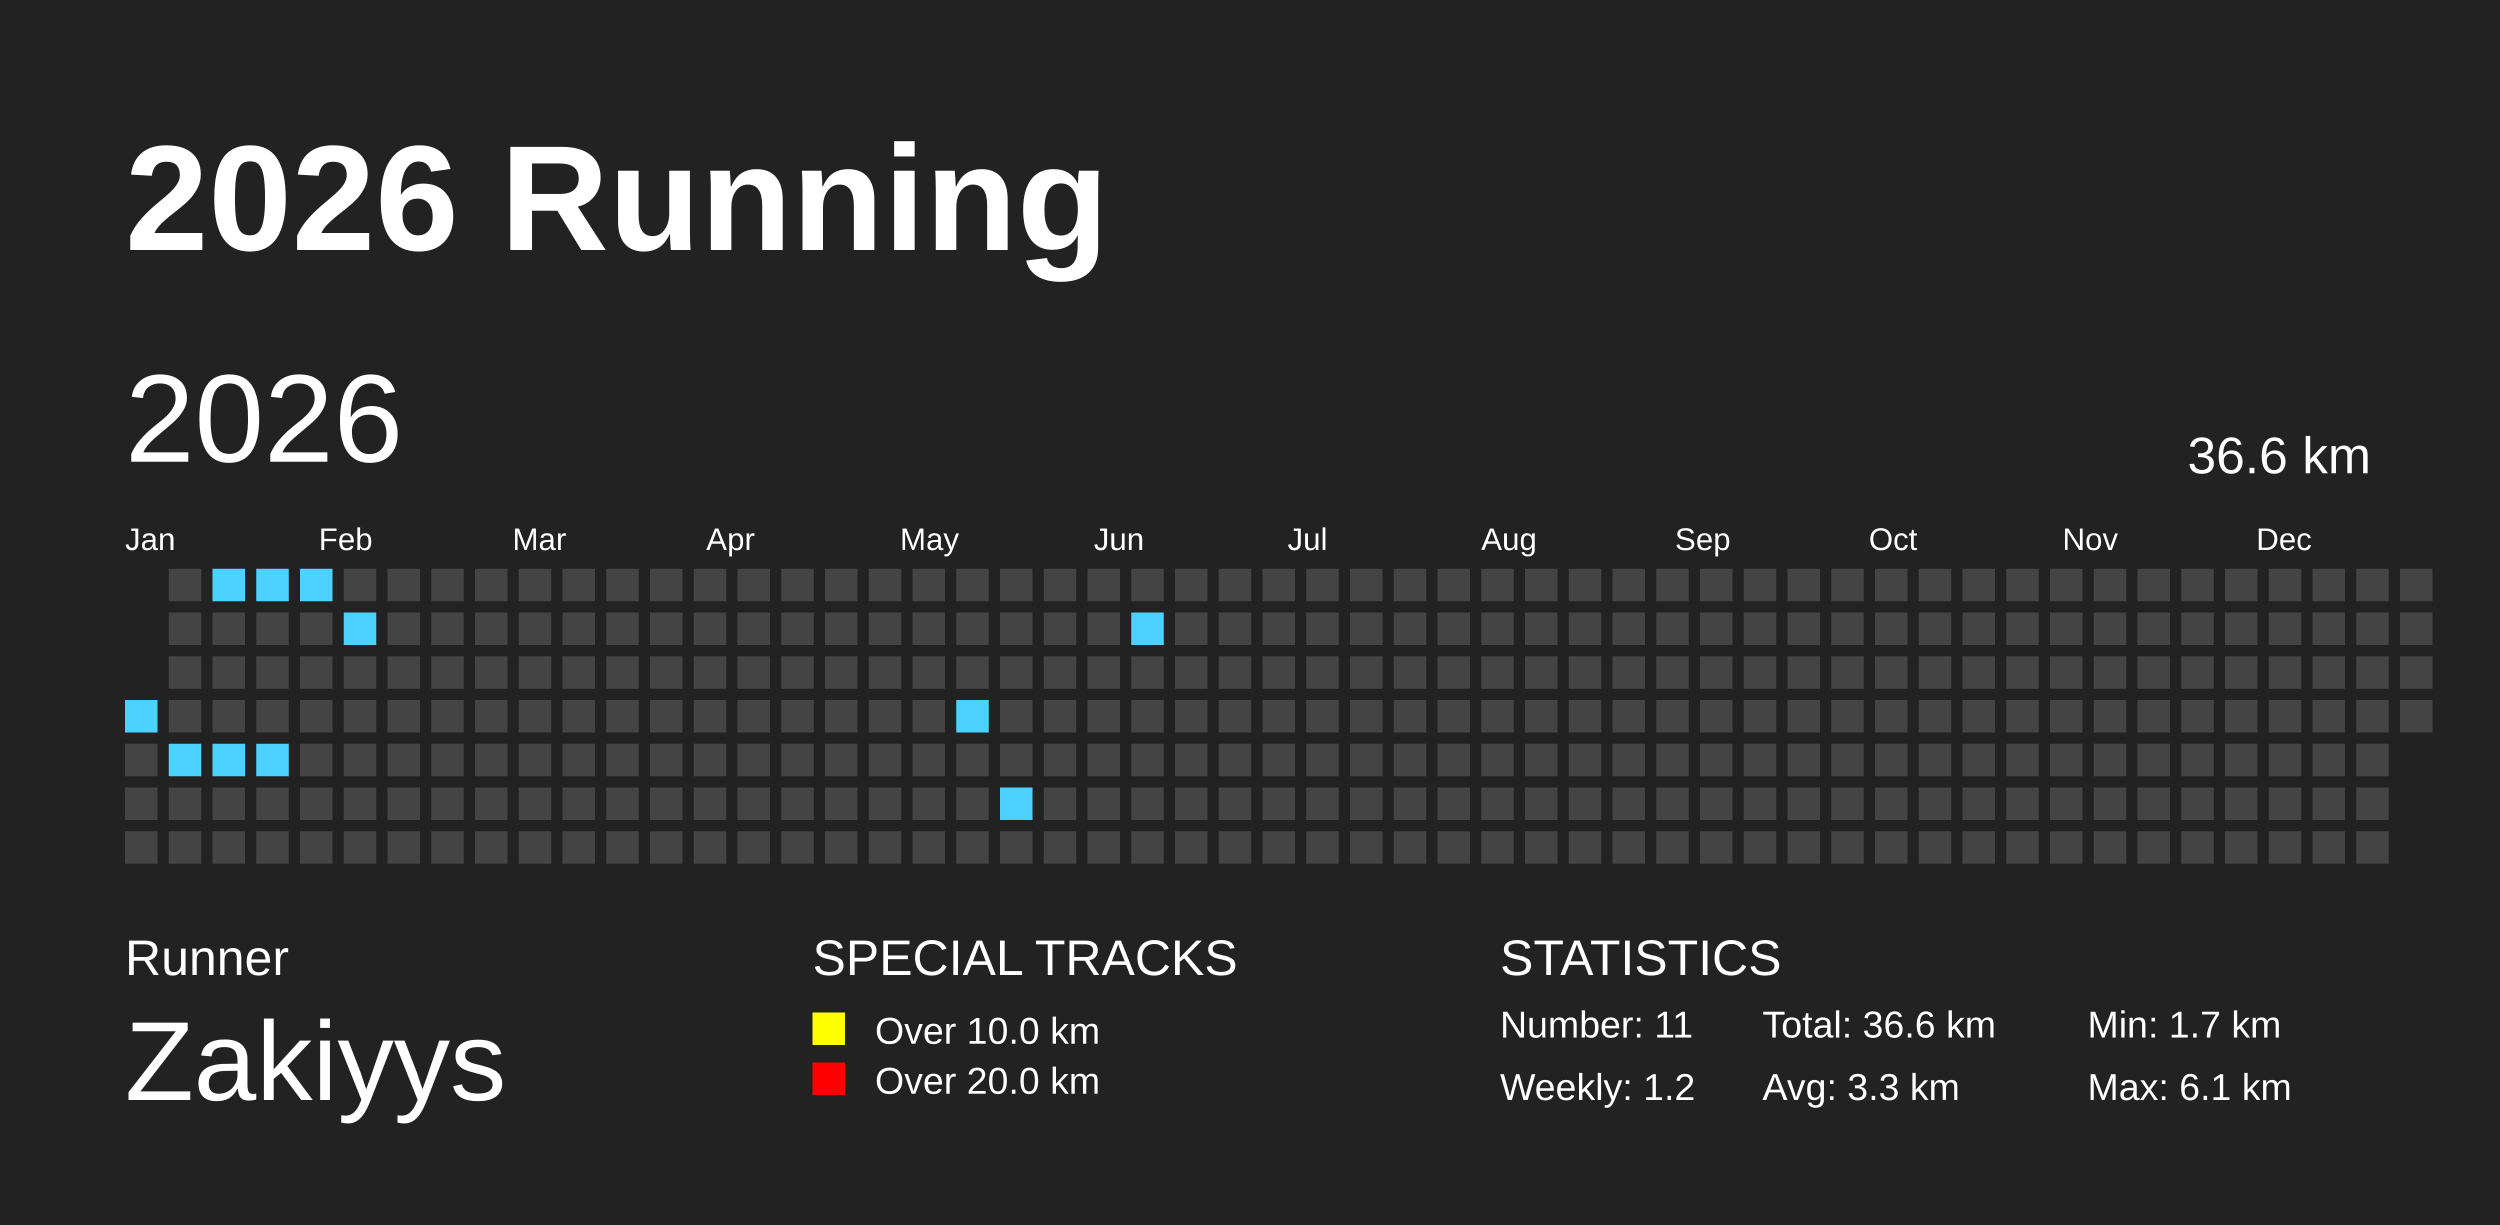
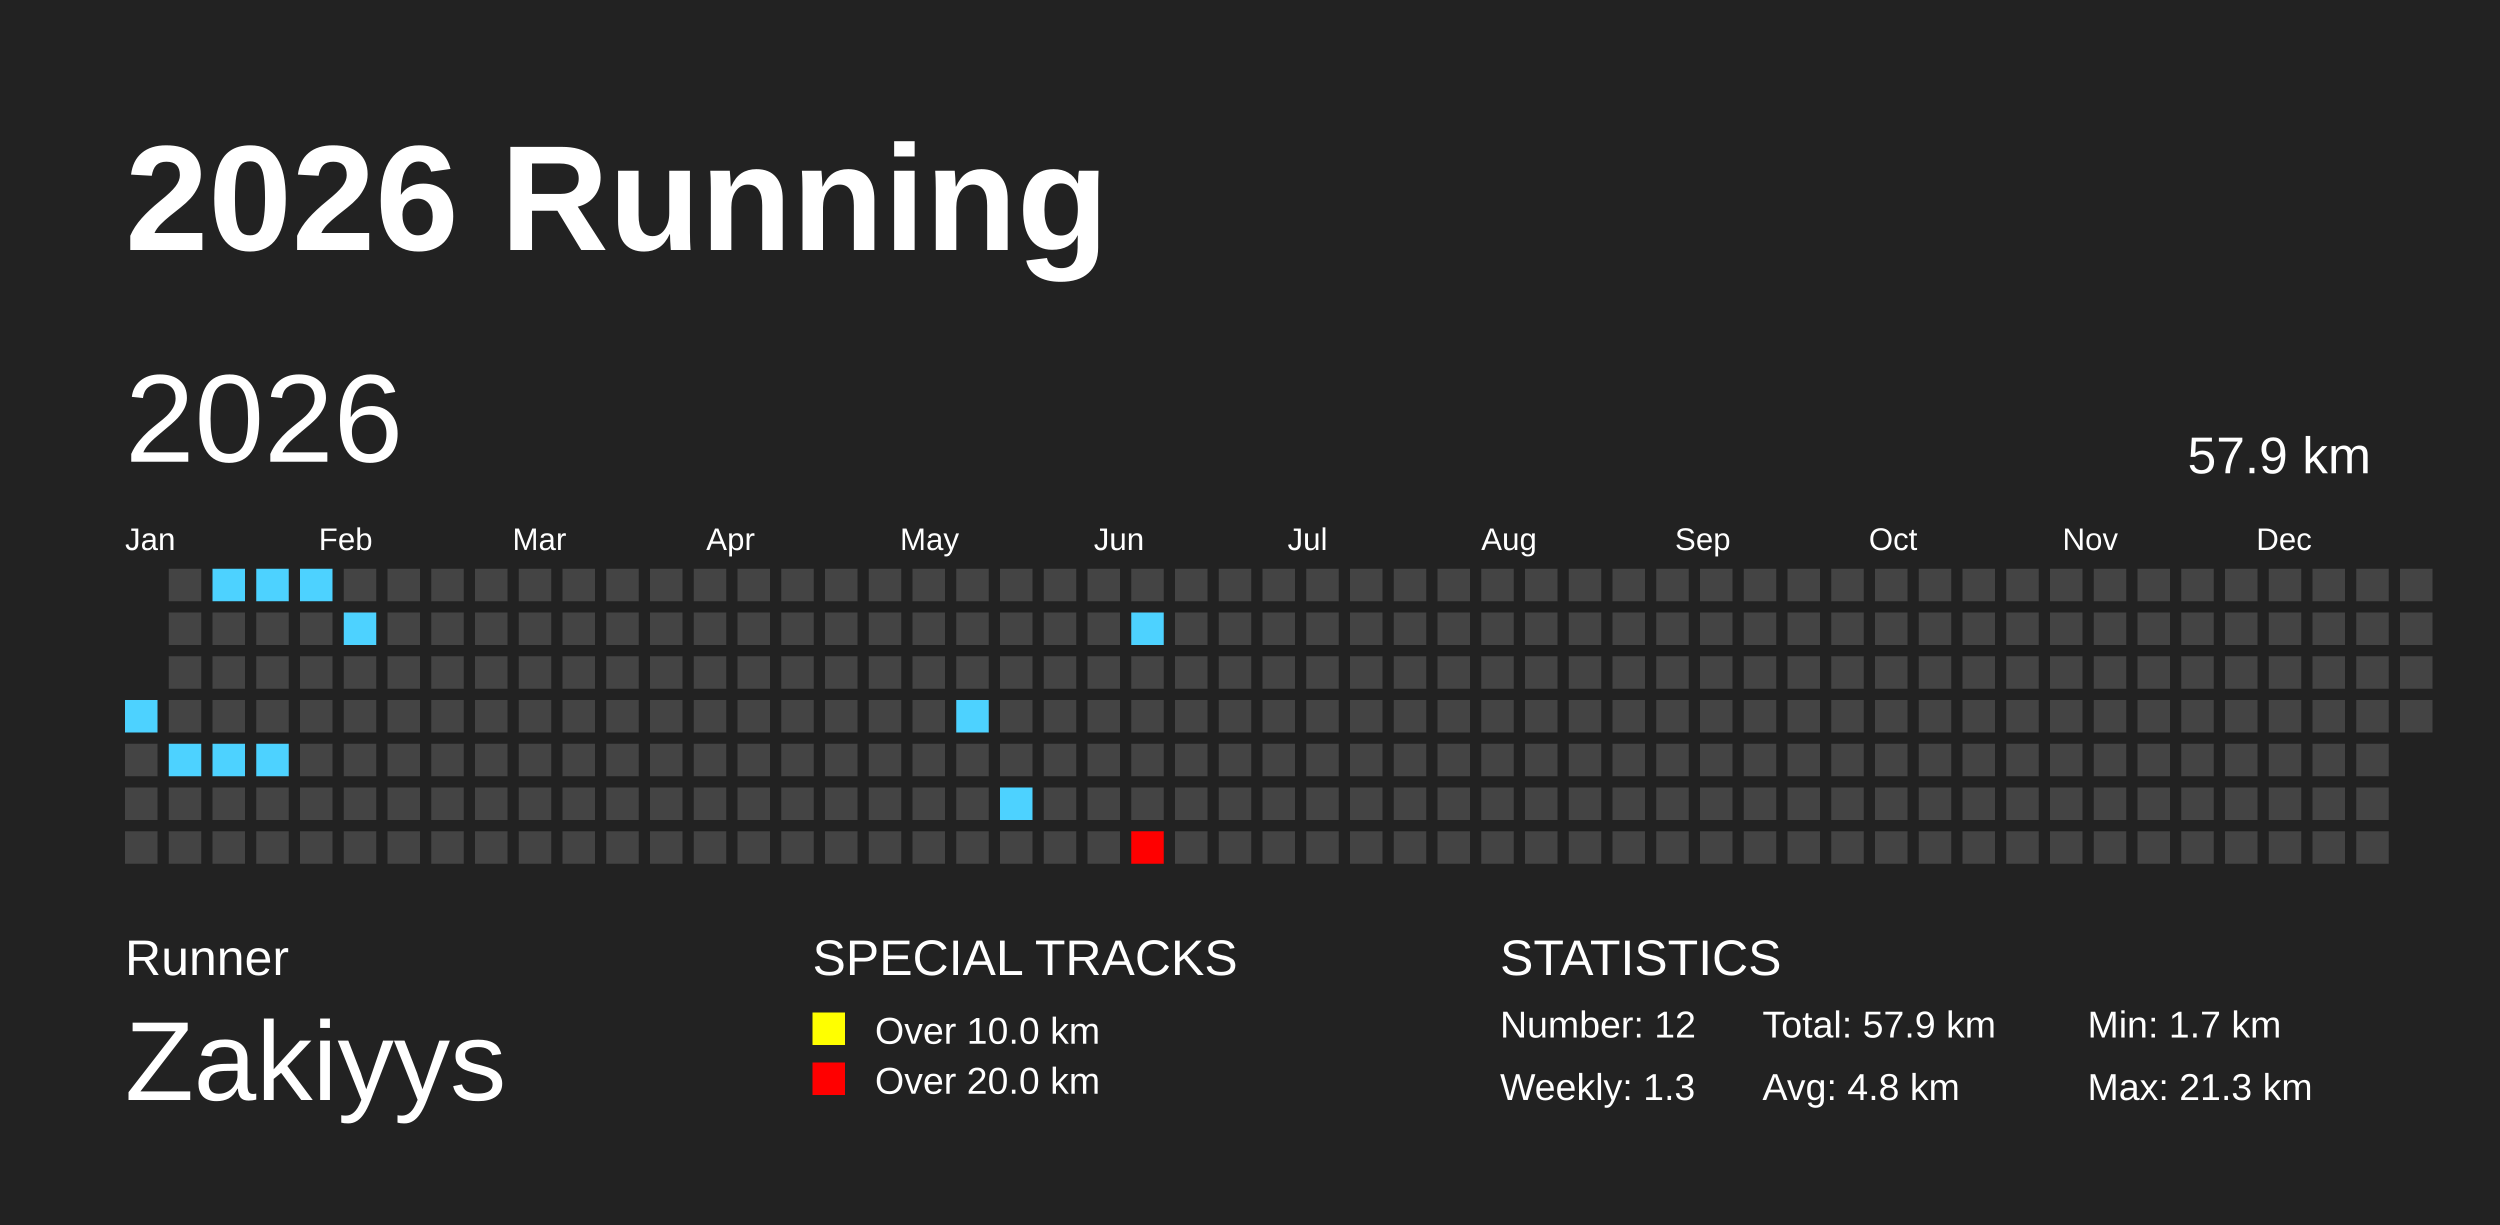
<svg xmlns="http://www.w3.org/2000/svg" baseProfile="full" height="98mm" version="1.1" viewBox="0,0,200,98" width="200mm">
  <defs />
  <rect fill="#222222" height="98" width="200" x="0" y="0" />
  <text fill="#FFFFFF" style="font-size:12px; font-family:Arial; font-weight:bold;" x="10" y="20">2026 Running</text>
  <text fill="#FFFFFF" style="font-size:4px; font-family:Arial" x="10" y="78">Runner</text>
  <text fill="#FFFFFF" style="font-size:9px; font-family:Arial" x="10" y="88">Zakiyys</text>
  <text fill="#FFFFFF" style="font-size:4px; font-family:Arial" x="65" y="78">SPECIAL TRACKS</text>
  <rect fill="yellow" height="2.6" width="2.6" x="65" y="81" />
  <text fill="#FFFFFF" style="font-size:3px; font-family:Arial" x="70" y="83.5">Over 10.0 km</text>
  <rect fill="red" height="2.6" width="2.6" x="65" y="85" />
  <text fill="#FFFFFF" style="font-size:3px; font-family:Arial" x="70" y="87.5">Over 20.0 km</text>
  <text fill="#FFFFFF" style="font-size:4px; font-family:Arial" x="120" y="78">STATISTICS</text>
-   <text fill="#FFFFFF" style="font-size:3px; font-family:Arial" x="120" y="83">Number: 11</text>
-   <text fill="#FFFFFF" style="font-size:3px; font-family:Arial" x="120" y="88">Weekly: 1.2</text>
-   <text fill="#FFFFFF" style="font-size:3px; font-family:Arial" x="141" y="83">Total: 36.6 km</text>
-   <text fill="#FFFFFF" style="font-size:3px; font-family:Arial" x="141" y="88">Avg: 3.3 km</text>
+   <text fill="#FFFFFF" style="font-size:3px; font-family:Arial" x="120" y="83">Number: 12</text>
+   <text fill="#FFFFFF" style="font-size:3px; font-family:Arial" x="120" y="88">Weekly: 1.3</text>
+   <text fill="#FFFFFF" style="font-size:3px; font-family:Arial" x="141" y="83">Total: 57.9 km</text>
+   <text fill="#FFFFFF" style="font-size:3px; font-family:Arial" x="141" y="88">Avg: 4.8 km</text>
  <text fill="#FFFFFF" style="font-size:3px; font-family:Arial" x="167" y="83">Min: 1.7 km</text>
-   <text fill="#FFFFFF" style="font-size:3px; font-family:Arial" x="167" y="88">Max: 6.1 km</text>
+   <text fill="#FFFFFF" style="font-size:3px; font-family:Arial" x="167" y="88">Max: 21.3 km</text>
  <text dominant-baseline="hanging" fill="#FFFFFF" style="font-size:10.0px; font-family:Arial;" x="10" y="30">2026</text>
-   <text dominant-baseline="hanging" fill="#FFFFFF" style="font-size:4.125px; font-family:Arial;" x="175" y="35">36.6 km</text>
+   <text dominant-baseline="hanging" fill="#FFFFFF" style="font-size:4.125px; font-family:Arial;" x="175" y="35">57.9 km</text>
  <text fill="#FFFFFF" style="font-size:2.5px; font-family:Arial" x="10.0" y="44">Jan</text>
  <text fill="#FFFFFF" style="font-size:2.5px; font-family:Arial" x="25.5" y="44">Feb</text>
  <text fill="#FFFFFF" style="font-size:2.5px; font-family:Arial" x="41.0" y="44">Mar</text>
  <text fill="#FFFFFF" style="font-size:2.5px; font-family:Arial" x="56.5" y="44">Apr</text>
  <text fill="#FFFFFF" style="font-size:2.5px; font-family:Arial" x="72.0" y="44">May</text>
  <text fill="#FFFFFF" style="font-size:2.5px; font-family:Arial" x="87.5" y="44">Jun</text>
  <text fill="#FFFFFF" style="font-size:2.5px; font-family:Arial" x="103.0" y="44">Jul</text>
  <text fill="#FFFFFF" style="font-size:2.5px; font-family:Arial" x="118.5" y="44">Aug</text>
  <text fill="#FFFFFF" style="font-size:2.5px; font-family:Arial" x="134.0" y="44">Sep</text>
  <text fill="#FFFFFF" style="font-size:2.5px; font-family:Arial" x="149.5" y="44">Oct</text>
  <text fill="#FFFFFF" style="font-size:2.5px; font-family:Arial" x="165.0" y="44">Nov</text>
  <text fill="#FFFFFF" style="font-size:2.5px; font-family:Arial" x="180.5" y="44">Dec</text>
-   <rect fill="#4DD2FF" height="2.6" width="2.6" x="10.0" y="56.0" />
+   <rect fill="#4dd2ff" height="2.6" width="2.6" x="10.0" y="56.0" />
  <rect fill="#444444" height="2.6" width="2.6" x="10.0" y="59.5" />
  <rect fill="#444444" height="2.6" width="2.6" x="10.0" y="63.0" />
  <rect fill="#444444" height="2.6" width="2.6" x="10.0" y="66.5" />
  <rect fill="#444444" height="2.6" width="2.6" x="13.5" y="45.5" />
  <rect fill="#444444" height="2.6" width="2.6" x="13.5" y="49.0" />
  <rect fill="#444444" height="2.6" width="2.6" x="13.5" y="52.5" />
  <rect fill="#444444" height="2.6" width="2.6" x="13.5" y="56.0" />
-   <rect fill="#4DD2FF" height="2.6" width="2.6" x="13.5" y="59.5" />
+   <rect fill="#4dd2ff" height="2.6" width="2.6" x="13.5" y="59.5" />
  <rect fill="#444444" height="2.6" width="2.6" x="13.5" y="63.0" />
  <rect fill="#444444" height="2.6" width="2.6" x="13.5" y="66.5" />
-   <rect fill="#4DD2FF" height="2.6" width="2.6" x="17.0" y="45.5" />
+   <rect fill="#4dd2ff" height="2.6" width="2.6" x="17.0" y="45.5" />
  <rect fill="#444444" height="2.6" width="2.6" x="17.0" y="49.0" />
  <rect fill="#444444" height="2.6" width="2.6" x="17.0" y="52.5" />
  <rect fill="#444444" height="2.6" width="2.6" x="17.0" y="56.0" />
-   <rect fill="#4DD2FF" height="2.6" width="2.6" x="17.0" y="59.5" />
+   <rect fill="#4dd2ff" height="2.6" width="2.6" x="17.0" y="59.5" />
  <rect fill="#444444" height="2.6" width="2.6" x="17.0" y="63.0" />
  <rect fill="#444444" height="2.6" width="2.6" x="17.0" y="66.5" />
-   <rect fill="#4DD2FF" height="2.6" width="2.6" x="20.5" y="45.5" />
+   <rect fill="#4dd2ff" height="2.6" width="2.6" x="20.5" y="45.5" />
  <rect fill="#444444" height="2.6" width="2.6" x="20.5" y="49.0" />
  <rect fill="#444444" height="2.6" width="2.6" x="20.5" y="52.5" />
  <rect fill="#444444" height="2.6" width="2.6" x="20.5" y="56.0" />
-   <rect fill="#4DD2FF" height="2.6" width="2.6" x="20.5" y="59.5" />
+   <rect fill="#4dd2ff" height="2.6" width="2.6" x="20.5" y="59.5" />
  <rect fill="#444444" height="2.6" width="2.6" x="20.5" y="63.0" />
  <rect fill="#444444" height="2.6" width="2.6" x="20.5" y="66.5" />
-   <rect fill="#4DD2FF" height="2.6" width="2.6" x="24.0" y="45.5" />
+   <rect fill="#4dd2ff" height="2.6" width="2.6" x="24.0" y="45.5" />
  <rect fill="#444444" height="2.6" width="2.6" x="24.0" y="49.0" />
  <rect fill="#444444" height="2.6" width="2.6" x="24.0" y="52.5" />
  <rect fill="#444444" height="2.6" width="2.6" x="24.0" y="56.0" />
  <rect fill="#444444" height="2.6" width="2.6" x="24.0" y="59.5" />
  <rect fill="#444444" height="2.6" width="2.6" x="24.0" y="63.0" />
  <rect fill="#444444" height="2.6" width="2.6" x="24.0" y="66.5" />
  <rect fill="#444444" height="2.6" width="2.6" x="27.5" y="45.5" />
-   <rect fill="#4DD2FF" height="2.6" width="2.6" x="27.5" y="49.0" />
+   <rect fill="#4dd2ff" height="2.6" width="2.6" x="27.5" y="49.0" />
  <rect fill="#444444" height="2.6" width="2.6" x="27.5" y="52.5" />
  <rect fill="#444444" height="2.6" width="2.6" x="27.5" y="56.0" />
  <rect fill="#444444" height="2.6" width="2.6" x="27.5" y="59.5" />
  <rect fill="#444444" height="2.6" width="2.6" x="27.5" y="63.0" />
  <rect fill="#444444" height="2.6" width="2.6" x="27.5" y="66.5" />
  <rect fill="#444444" height="2.6" width="2.6" x="31.0" y="45.5" />
  <rect fill="#444444" height="2.6" width="2.6" x="31.0" y="49.0" />
  <rect fill="#444444" height="2.6" width="2.6" x="31.0" y="52.5" />
  <rect fill="#444444" height="2.6" width="2.6" x="31.0" y="56.0" />
  <rect fill="#444444" height="2.6" width="2.6" x="31.0" y="59.5" />
  <rect fill="#444444" height="2.6" width="2.6" x="31.0" y="63.0" />
  <rect fill="#444444" height="2.6" width="2.6" x="31.0" y="66.5" />
  <rect fill="#444444" height="2.6" width="2.6" x="34.5" y="45.5" />
  <rect fill="#444444" height="2.6" width="2.6" x="34.5" y="49.0" />
  <rect fill="#444444" height="2.6" width="2.6" x="34.5" y="52.5" />
  <rect fill="#444444" height="2.6" width="2.6" x="34.5" y="56.0" />
  <rect fill="#444444" height="2.6" width="2.6" x="34.5" y="59.5" />
  <rect fill="#444444" height="2.6" width="2.6" x="34.5" y="63.0" />
  <rect fill="#444444" height="2.6" width="2.6" x="34.5" y="66.5" />
  <rect fill="#444444" height="2.6" width="2.6" x="38.0" y="45.5" />
  <rect fill="#444444" height="2.6" width="2.6" x="38.0" y="49.0" />
  <rect fill="#444444" height="2.6" width="2.6" x="38.0" y="52.5" />
  <rect fill="#444444" height="2.6" width="2.6" x="38.0" y="56.0" />
  <rect fill="#444444" height="2.6" width="2.6" x="38.0" y="59.5" />
  <rect fill="#444444" height="2.6" width="2.6" x="38.0" y="63.0" />
  <rect fill="#444444" height="2.6" width="2.6" x="38.0" y="66.5" />
  <rect fill="#444444" height="2.6" width="2.6" x="41.5" y="45.5" />
  <rect fill="#444444" height="2.6" width="2.6" x="41.5" y="49.0" />
  <rect fill="#444444" height="2.6" width="2.6" x="41.5" y="52.5" />
  <rect fill="#444444" height="2.6" width="2.6" x="41.5" y="56.0" />
  <rect fill="#444444" height="2.6" width="2.6" x="41.5" y="59.5" />
  <rect fill="#444444" height="2.6" width="2.6" x="41.5" y="63.0" />
  <rect fill="#444444" height="2.6" width="2.6" x="41.5" y="66.5" />
  <rect fill="#444444" height="2.6" width="2.6" x="45.0" y="45.5" />
  <rect fill="#444444" height="2.6" width="2.6" x="45.0" y="49.0" />
  <rect fill="#444444" height="2.6" width="2.6" x="45.0" y="52.5" />
  <rect fill="#444444" height="2.6" width="2.6" x="45.0" y="56.0" />
  <rect fill="#444444" height="2.6" width="2.6" x="45.0" y="59.5" />
  <rect fill="#444444" height="2.6" width="2.6" x="45.0" y="63.0" />
  <rect fill="#444444" height="2.6" width="2.6" x="45.0" y="66.5" />
  <rect fill="#444444" height="2.6" width="2.6" x="48.5" y="45.5" />
  <rect fill="#444444" height="2.6" width="2.6" x="48.5" y="49.0" />
  <rect fill="#444444" height="2.6" width="2.6" x="48.5" y="52.5" />
  <rect fill="#444444" height="2.6" width="2.6" x="48.5" y="56.0" />
  <rect fill="#444444" height="2.6" width="2.6" x="48.5" y="59.5" />
  <rect fill="#444444" height="2.6" width="2.6" x="48.5" y="63.0" />
  <rect fill="#444444" height="2.6" width="2.6" x="48.5" y="66.5" />
  <rect fill="#444444" height="2.6" width="2.6" x="52.0" y="45.5" />
  <rect fill="#444444" height="2.6" width="2.6" x="52.0" y="49.0" />
  <rect fill="#444444" height="2.6" width="2.6" x="52.0" y="52.5" />
  <rect fill="#444444" height="2.6" width="2.6" x="52.0" y="56.0" />
  <rect fill="#444444" height="2.6" width="2.6" x="52.0" y="59.5" />
  <rect fill="#444444" height="2.6" width="2.6" x="52.0" y="63.0" />
  <rect fill="#444444" height="2.6" width="2.6" x="52.0" y="66.5" />
  <rect fill="#444444" height="2.6" width="2.6" x="55.5" y="45.5" />
  <rect fill="#444444" height="2.6" width="2.6" x="55.5" y="49.0" />
  <rect fill="#444444" height="2.6" width="2.6" x="55.5" y="52.5" />
  <rect fill="#444444" height="2.6" width="2.6" x="55.5" y="56.0" />
  <rect fill="#444444" height="2.6" width="2.6" x="55.5" y="59.5" />
  <rect fill="#444444" height="2.6" width="2.6" x="55.5" y="63.0" />
  <rect fill="#444444" height="2.6" width="2.6" x="55.5" y="66.5" />
  <rect fill="#444444" height="2.6" width="2.6" x="59.0" y="45.5" />
  <rect fill="#444444" height="2.6" width="2.6" x="59.0" y="49.0" />
  <rect fill="#444444" height="2.6" width="2.6" x="59.0" y="52.5" />
  <rect fill="#444444" height="2.6" width="2.6" x="59.0" y="56.0" />
  <rect fill="#444444" height="2.6" width="2.6" x="59.0" y="59.5" />
  <rect fill="#444444" height="2.6" width="2.6" x="59.0" y="63.0" />
  <rect fill="#444444" height="2.6" width="2.6" x="59.0" y="66.5" />
  <rect fill="#444444" height="2.6" width="2.6" x="62.5" y="45.5" />
  <rect fill="#444444" height="2.6" width="2.6" x="62.5" y="49.0" />
  <rect fill="#444444" height="2.6" width="2.6" x="62.5" y="52.5" />
  <rect fill="#444444" height="2.6" width="2.6" x="62.5" y="56.0" />
  <rect fill="#444444" height="2.6" width="2.6" x="62.5" y="59.5" />
  <rect fill="#444444" height="2.6" width="2.6" x="62.5" y="63.0" />
  <rect fill="#444444" height="2.6" width="2.6" x="62.5" y="66.5" />
  <rect fill="#444444" height="2.6" width="2.6" x="66.0" y="45.5" />
  <rect fill="#444444" height="2.6" width="2.6" x="66.0" y="49.0" />
  <rect fill="#444444" height="2.6" width="2.6" x="66.0" y="52.5" />
  <rect fill="#444444" height="2.6" width="2.6" x="66.0" y="56.0" />
  <rect fill="#444444" height="2.6" width="2.6" x="66.0" y="59.5" />
  <rect fill="#444444" height="2.6" width="2.6" x="66.0" y="63.0" />
  <rect fill="#444444" height="2.6" width="2.6" x="66.0" y="66.5" />
  <rect fill="#444444" height="2.6" width="2.6" x="69.5" y="45.5" />
  <rect fill="#444444" height="2.6" width="2.6" x="69.5" y="49.0" />
  <rect fill="#444444" height="2.6" width="2.6" x="69.5" y="52.5" />
  <rect fill="#444444" height="2.6" width="2.6" x="69.5" y="56.0" />
  <rect fill="#444444" height="2.6" width="2.6" x="69.5" y="59.5" />
  <rect fill="#444444" height="2.6" width="2.6" x="69.5" y="63.0" />
  <rect fill="#444444" height="2.6" width="2.6" x="69.5" y="66.5" />
  <rect fill="#444444" height="2.6" width="2.6" x="73.0" y="45.5" />
  <rect fill="#444444" height="2.6" width="2.6" x="73.0" y="49.0" />
  <rect fill="#444444" height="2.6" width="2.6" x="73.0" y="52.5" />
  <rect fill="#444444" height="2.6" width="2.6" x="73.0" y="56.0" />
  <rect fill="#444444" height="2.6" width="2.6" x="73.0" y="59.5" />
  <rect fill="#444444" height="2.6" width="2.6" x="73.0" y="63.0" />
  <rect fill="#444444" height="2.6" width="2.6" x="73.0" y="66.5" />
  <rect fill="#444444" height="2.6" width="2.6" x="76.5" y="45.5" />
  <rect fill="#444444" height="2.6" width="2.6" x="76.5" y="49.0" />
  <rect fill="#444444" height="2.6" width="2.6" x="76.5" y="52.5" />
-   <rect fill="#4DD2FF" height="2.6" width="2.6" x="76.5" y="56.0" />
+   <rect fill="#4dd2ff" height="2.6" width="2.6" x="76.5" y="56.0" />
  <rect fill="#444444" height="2.6" width="2.6" x="76.5" y="59.5" />
  <rect fill="#444444" height="2.6" width="2.6" x="76.5" y="63.0" />
  <rect fill="#444444" height="2.6" width="2.6" x="76.5" y="66.5" />
  <rect fill="#444444" height="2.6" width="2.6" x="80.0" y="45.5" />
  <rect fill="#444444" height="2.6" width="2.6" x="80.0" y="49.0" />
  <rect fill="#444444" height="2.6" width="2.6" x="80.0" y="52.5" />
  <rect fill="#444444" height="2.6" width="2.6" x="80.0" y="56.0" />
  <rect fill="#444444" height="2.6" width="2.6" x="80.0" y="59.5" />
-   <rect fill="#4DD2FF" height="2.6" width="2.6" x="80.0" y="63.0" />
+   <rect fill="#4dd2ff" height="2.6" width="2.6" x="80.0" y="63.0" />
  <rect fill="#444444" height="2.6" width="2.6" x="80.0" y="66.5" />
  <rect fill="#444444" height="2.6" width="2.6" x="83.5" y="45.5" />
  <rect fill="#444444" height="2.6" width="2.6" x="83.5" y="49.0" />
  <rect fill="#444444" height="2.6" width="2.6" x="83.5" y="52.5" />
  <rect fill="#444444" height="2.6" width="2.6" x="83.5" y="56.0" />
  <rect fill="#444444" height="2.6" width="2.6" x="83.5" y="59.5" />
  <rect fill="#444444" height="2.6" width="2.6" x="83.5" y="63.0" />
  <rect fill="#444444" height="2.6" width="2.6" x="83.5" y="66.5" />
  <rect fill="#444444" height="2.6" width="2.6" x="87.0" y="45.5" />
  <rect fill="#444444" height="2.6" width="2.6" x="87.0" y="49.0" />
  <rect fill="#444444" height="2.6" width="2.6" x="87.0" y="52.5" />
  <rect fill="#444444" height="2.6" width="2.6" x="87.0" y="56.0" />
  <rect fill="#444444" height="2.6" width="2.6" x="87.0" y="59.5" />
  <rect fill="#444444" height="2.6" width="2.6" x="87.0" y="63.0" />
  <rect fill="#444444" height="2.6" width="2.6" x="87.0" y="66.5" />
  <rect fill="#444444" height="2.6" width="2.6" x="90.5" y="45.5" />
-   <rect fill="#4DD2FF" height="2.6" width="2.6" x="90.5" y="49.0" />
+   <rect fill="#4dd2ff" height="2.6" width="2.6" x="90.5" y="49.0" />
  <rect fill="#444444" height="2.6" width="2.6" x="90.5" y="52.5" />
  <rect fill="#444444" height="2.6" width="2.6" x="90.5" y="56.0" />
  <rect fill="#444444" height="2.6" width="2.6" x="90.5" y="59.5" />
  <rect fill="#444444" height="2.6" width="2.6" x="90.5" y="63.0" />
-   <rect fill="#444444" height="2.6" width="2.6" x="90.5" y="66.5" />
+   <rect fill="red" height="2.6" width="2.6" x="90.5" y="66.5" />
  <rect fill="#444444" height="2.6" width="2.6" x="94.0" y="45.5" />
  <rect fill="#444444" height="2.6" width="2.6" x="94.0" y="49.0" />
  <rect fill="#444444" height="2.6" width="2.6" x="94.0" y="52.5" />
  <rect fill="#444444" height="2.6" width="2.6" x="94.0" y="56.0" />
  <rect fill="#444444" height="2.6" width="2.6" x="94.0" y="59.5" />
  <rect fill="#444444" height="2.6" width="2.6" x="94.0" y="63.0" />
  <rect fill="#444444" height="2.6" width="2.6" x="94.0" y="66.5" />
  <rect fill="#444444" height="2.6" width="2.6" x="97.5" y="45.5" />
  <rect fill="#444444" height="2.6" width="2.6" x="97.5" y="49.0" />
  <rect fill="#444444" height="2.6" width="2.6" x="97.5" y="52.5" />
  <rect fill="#444444" height="2.6" width="2.6" x="97.5" y="56.0" />
  <rect fill="#444444" height="2.6" width="2.6" x="97.5" y="59.5" />
  <rect fill="#444444" height="2.6" width="2.6" x="97.5" y="63.0" />
  <rect fill="#444444" height="2.6" width="2.6" x="97.5" y="66.5" />
  <rect fill="#444444" height="2.6" width="2.6" x="101.0" y="45.5" />
  <rect fill="#444444" height="2.6" width="2.6" x="101.0" y="49.0" />
  <rect fill="#444444" height="2.6" width="2.6" x="101.0" y="52.5" />
  <rect fill="#444444" height="2.6" width="2.6" x="101.0" y="56.0" />
  <rect fill="#444444" height="2.6" width="2.6" x="101.0" y="59.5" />
  <rect fill="#444444" height="2.6" width="2.6" x="101.0" y="63.0" />
  <rect fill="#444444" height="2.6" width="2.6" x="101.0" y="66.5" />
  <rect fill="#444444" height="2.6" width="2.6" x="104.5" y="45.5" />
  <rect fill="#444444" height="2.6" width="2.6" x="104.5" y="49.0" />
  <rect fill="#444444" height="2.6" width="2.6" x="104.5" y="52.5" />
  <rect fill="#444444" height="2.6" width="2.6" x="104.5" y="56.0" />
  <rect fill="#444444" height="2.6" width="2.6" x="104.5" y="59.5" />
  <rect fill="#444444" height="2.6" width="2.6" x="104.5" y="63.0" />
  <rect fill="#444444" height="2.6" width="2.6" x="104.5" y="66.5" />
  <rect fill="#444444" height="2.6" width="2.6" x="108.0" y="45.5" />
  <rect fill="#444444" height="2.6" width="2.6" x="108.0" y="49.0" />
  <rect fill="#444444" height="2.6" width="2.6" x="108.0" y="52.5" />
  <rect fill="#444444" height="2.6" width="2.6" x="108.0" y="56.0" />
  <rect fill="#444444" height="2.6" width="2.6" x="108.0" y="59.5" />
  <rect fill="#444444" height="2.6" width="2.6" x="108.0" y="63.0" />
  <rect fill="#444444" height="2.6" width="2.6" x="108.0" y="66.5" />
  <rect fill="#444444" height="2.6" width="2.6" x="111.5" y="45.5" />
  <rect fill="#444444" height="2.6" width="2.6" x="111.5" y="49.0" />
  <rect fill="#444444" height="2.6" width="2.6" x="111.5" y="52.5" />
  <rect fill="#444444" height="2.6" width="2.6" x="111.5" y="56.0" />
  <rect fill="#444444" height="2.6" width="2.6" x="111.5" y="59.5" />
  <rect fill="#444444" height="2.6" width="2.6" x="111.5" y="63.0" />
  <rect fill="#444444" height="2.6" width="2.6" x="111.5" y="66.5" />
  <rect fill="#444444" height="2.6" width="2.6" x="115.0" y="45.5" />
  <rect fill="#444444" height="2.6" width="2.6" x="115.0" y="49.0" />
  <rect fill="#444444" height="2.6" width="2.6" x="115.0" y="52.5" />
  <rect fill="#444444" height="2.6" width="2.6" x="115.0" y="56.0" />
  <rect fill="#444444" height="2.6" width="2.6" x="115.0" y="59.5" />
  <rect fill="#444444" height="2.6" width="2.6" x="115.0" y="63.0" />
  <rect fill="#444444" height="2.6" width="2.6" x="115.0" y="66.5" />
  <rect fill="#444444" height="2.6" width="2.6" x="118.5" y="45.5" />
  <rect fill="#444444" height="2.6" width="2.6" x="118.5" y="49.0" />
  <rect fill="#444444" height="2.6" width="2.6" x="118.5" y="52.5" />
  <rect fill="#444444" height="2.6" width="2.6" x="118.5" y="56.0" />
  <rect fill="#444444" height="2.6" width="2.6" x="118.5" y="59.5" />
  <rect fill="#444444" height="2.6" width="2.6" x="118.5" y="63.0" />
  <rect fill="#444444" height="2.6" width="2.6" x="118.5" y="66.5" />
  <rect fill="#444444" height="2.6" width="2.6" x="122.0" y="45.5" />
  <rect fill="#444444" height="2.6" width="2.6" x="122.0" y="49.0" />
  <rect fill="#444444" height="2.6" width="2.6" x="122.0" y="52.5" />
  <rect fill="#444444" height="2.6" width="2.6" x="122.0" y="56.0" />
  <rect fill="#444444" height="2.6" width="2.6" x="122.0" y="59.5" />
  <rect fill="#444444" height="2.6" width="2.6" x="122.0" y="63.0" />
  <rect fill="#444444" height="2.6" width="2.6" x="122.0" y="66.5" />
  <rect fill="#444444" height="2.6" width="2.6" x="125.5" y="45.5" />
  <rect fill="#444444" height="2.6" width="2.6" x="125.5" y="49.0" />
  <rect fill="#444444" height="2.6" width="2.6" x="125.5" y="52.5" />
  <rect fill="#444444" height="2.6" width="2.6" x="125.5" y="56.0" />
  <rect fill="#444444" height="2.6" width="2.6" x="125.5" y="59.5" />
  <rect fill="#444444" height="2.6" width="2.6" x="125.5" y="63.0" />
  <rect fill="#444444" height="2.6" width="2.6" x="125.5" y="66.5" />
  <rect fill="#444444" height="2.6" width="2.6" x="129.0" y="45.5" />
  <rect fill="#444444" height="2.6" width="2.6" x="129.0" y="49.0" />
  <rect fill="#444444" height="2.6" width="2.6" x="129.0" y="52.5" />
  <rect fill="#444444" height="2.6" width="2.6" x="129.0" y="56.0" />
  <rect fill="#444444" height="2.6" width="2.6" x="129.0" y="59.5" />
  <rect fill="#444444" height="2.6" width="2.6" x="129.0" y="63.0" />
  <rect fill="#444444" height="2.6" width="2.6" x="129.0" y="66.5" />
  <rect fill="#444444" height="2.6" width="2.6" x="132.5" y="45.5" />
  <rect fill="#444444" height="2.6" width="2.6" x="132.5" y="49.0" />
  <rect fill="#444444" height="2.6" width="2.6" x="132.5" y="52.5" />
  <rect fill="#444444" height="2.6" width="2.6" x="132.5" y="56.0" />
  <rect fill="#444444" height="2.6" width="2.6" x="132.5" y="59.5" />
  <rect fill="#444444" height="2.6" width="2.6" x="132.5" y="63.0" />
  <rect fill="#444444" height="2.6" width="2.6" x="132.5" y="66.5" />
  <rect fill="#444444" height="2.6" width="2.6" x="136.0" y="45.5" />
  <rect fill="#444444" height="2.6" width="2.6" x="136.0" y="49.0" />
  <rect fill="#444444" height="2.6" width="2.6" x="136.0" y="52.5" />
  <rect fill="#444444" height="2.6" width="2.6" x="136.0" y="56.0" />
  <rect fill="#444444" height="2.6" width="2.6" x="136.0" y="59.5" />
  <rect fill="#444444" height="2.6" width="2.6" x="136.0" y="63.0" />
  <rect fill="#444444" height="2.6" width="2.6" x="136.0" y="66.5" />
  <rect fill="#444444" height="2.6" width="2.6" x="139.5" y="45.5" />
  <rect fill="#444444" height="2.6" width="2.6" x="139.5" y="49.0" />
  <rect fill="#444444" height="2.6" width="2.6" x="139.5" y="52.5" />
  <rect fill="#444444" height="2.6" width="2.6" x="139.5" y="56.0" />
  <rect fill="#444444" height="2.6" width="2.6" x="139.5" y="59.5" />
  <rect fill="#444444" height="2.6" width="2.6" x="139.5" y="63.0" />
  <rect fill="#444444" height="2.6" width="2.6" x="139.5" y="66.5" />
  <rect fill="#444444" height="2.6" width="2.6" x="143.0" y="45.5" />
  <rect fill="#444444" height="2.6" width="2.6" x="143.0" y="49.0" />
  <rect fill="#444444" height="2.6" width="2.6" x="143.0" y="52.5" />
  <rect fill="#444444" height="2.6" width="2.6" x="143.0" y="56.0" />
  <rect fill="#444444" height="2.6" width="2.6" x="143.0" y="59.5" />
  <rect fill="#444444" height="2.6" width="2.6" x="143.0" y="63.0" />
  <rect fill="#444444" height="2.6" width="2.6" x="143.0" y="66.5" />
  <rect fill="#444444" height="2.6" width="2.6" x="146.5" y="45.5" />
  <rect fill="#444444" height="2.6" width="2.6" x="146.5" y="49.0" />
  <rect fill="#444444" height="2.6" width="2.6" x="146.5" y="52.5" />
  <rect fill="#444444" height="2.6" width="2.6" x="146.5" y="56.0" />
  <rect fill="#444444" height="2.6" width="2.6" x="146.5" y="59.5" />
  <rect fill="#444444" height="2.6" width="2.6" x="146.5" y="63.0" />
  <rect fill="#444444" height="2.6" width="2.6" x="146.5" y="66.5" />
  <rect fill="#444444" height="2.6" width="2.6" x="150.0" y="45.5" />
  <rect fill="#444444" height="2.6" width="2.6" x="150.0" y="49.0" />
  <rect fill="#444444" height="2.6" width="2.6" x="150.0" y="52.5" />
  <rect fill="#444444" height="2.6" width="2.6" x="150.0" y="56.0" />
  <rect fill="#444444" height="2.6" width="2.6" x="150.0" y="59.5" />
  <rect fill="#444444" height="2.6" width="2.6" x="150.0" y="63.0" />
  <rect fill="#444444" height="2.6" width="2.6" x="150.0" y="66.5" />
  <rect fill="#444444" height="2.6" width="2.6" x="153.5" y="45.5" />
  <rect fill="#444444" height="2.6" width="2.6" x="153.5" y="49.0" />
  <rect fill="#444444" height="2.6" width="2.6" x="153.5" y="52.5" />
  <rect fill="#444444" height="2.6" width="2.6" x="153.5" y="56.0" />
  <rect fill="#444444" height="2.6" width="2.6" x="153.5" y="59.5" />
  <rect fill="#444444" height="2.6" width="2.6" x="153.5" y="63.0" />
  <rect fill="#444444" height="2.6" width="2.6" x="153.5" y="66.5" />
  <rect fill="#444444" height="2.6" width="2.6" x="157.0" y="45.5" />
  <rect fill="#444444" height="2.6" width="2.6" x="157.0" y="49.0" />
  <rect fill="#444444" height="2.6" width="2.6" x="157.0" y="52.5" />
  <rect fill="#444444" height="2.6" width="2.6" x="157.0" y="56.0" />
  <rect fill="#444444" height="2.6" width="2.6" x="157.0" y="59.5" />
  <rect fill="#444444" height="2.6" width="2.6" x="157.0" y="63.0" />
  <rect fill="#444444" height="2.6" width="2.6" x="157.0" y="66.5" />
  <rect fill="#444444" height="2.6" width="2.6" x="160.5" y="45.5" />
  <rect fill="#444444" height="2.6" width="2.6" x="160.5" y="49.0" />
  <rect fill="#444444" height="2.6" width="2.6" x="160.5" y="52.5" />
  <rect fill="#444444" height="2.6" width="2.6" x="160.5" y="56.0" />
  <rect fill="#444444" height="2.6" width="2.6" x="160.5" y="59.5" />
  <rect fill="#444444" height="2.6" width="2.6" x="160.5" y="63.0" />
  <rect fill="#444444" height="2.6" width="2.6" x="160.5" y="66.5" />
  <rect fill="#444444" height="2.6" width="2.6" x="164.0" y="45.5" />
  <rect fill="#444444" height="2.6" width="2.6" x="164.0" y="49.0" />
  <rect fill="#444444" height="2.6" width="2.6" x="164.0" y="52.5" />
  <rect fill="#444444" height="2.6" width="2.6" x="164.0" y="56.0" />
  <rect fill="#444444" height="2.6" width="2.6" x="164.0" y="59.5" />
  <rect fill="#444444" height="2.6" width="2.6" x="164.0" y="63.0" />
  <rect fill="#444444" height="2.6" width="2.6" x="164.0" y="66.5" />
  <rect fill="#444444" height="2.6" width="2.6" x="167.5" y="45.5" />
  <rect fill="#444444" height="2.6" width="2.6" x="167.5" y="49.0" />
  <rect fill="#444444" height="2.6" width="2.6" x="167.5" y="52.5" />
  <rect fill="#444444" height="2.6" width="2.6" x="167.5" y="56.0" />
  <rect fill="#444444" height="2.6" width="2.6" x="167.5" y="59.5" />
  <rect fill="#444444" height="2.6" width="2.6" x="167.5" y="63.0" />
  <rect fill="#444444" height="2.6" width="2.6" x="167.5" y="66.5" />
  <rect fill="#444444" height="2.6" width="2.6" x="171.0" y="45.5" />
  <rect fill="#444444" height="2.6" width="2.6" x="171.0" y="49.0" />
  <rect fill="#444444" height="2.6" width="2.6" x="171.0" y="52.5" />
  <rect fill="#444444" height="2.6" width="2.6" x="171.0" y="56.0" />
  <rect fill="#444444" height="2.6" width="2.6" x="171.0" y="59.5" />
  <rect fill="#444444" height="2.6" width="2.6" x="171.0" y="63.0" />
  <rect fill="#444444" height="2.6" width="2.6" x="171.0" y="66.5" />
  <rect fill="#444444" height="2.6" width="2.6" x="174.5" y="45.5" />
  <rect fill="#444444" height="2.6" width="2.6" x="174.5" y="49.0" />
  <rect fill="#444444" height="2.6" width="2.6" x="174.5" y="52.5" />
  <rect fill="#444444" height="2.6" width="2.6" x="174.5" y="56.0" />
  <rect fill="#444444" height="2.6" width="2.6" x="174.5" y="59.5" />
  <rect fill="#444444" height="2.6" width="2.6" x="174.5" y="63.0" />
  <rect fill="#444444" height="2.6" width="2.6" x="174.5" y="66.5" />
  <rect fill="#444444" height="2.6" width="2.6" x="178.0" y="45.5" />
  <rect fill="#444444" height="2.6" width="2.6" x="178.0" y="49.0" />
  <rect fill="#444444" height="2.6" width="2.6" x="178.0" y="52.5" />
  <rect fill="#444444" height="2.6" width="2.6" x="178.0" y="56.0" />
  <rect fill="#444444" height="2.6" width="2.6" x="178.0" y="59.5" />
  <rect fill="#444444" height="2.6" width="2.6" x="178.0" y="63.0" />
  <rect fill="#444444" height="2.6" width="2.6" x="178.0" y="66.5" />
  <rect fill="#444444" height="2.6" width="2.6" x="181.5" y="45.5" />
  <rect fill="#444444" height="2.6" width="2.6" x="181.5" y="49.0" />
  <rect fill="#444444" height="2.6" width="2.6" x="181.5" y="52.5" />
  <rect fill="#444444" height="2.6" width="2.6" x="181.5" y="56.0" />
  <rect fill="#444444" height="2.6" width="2.6" x="181.5" y="59.5" />
  <rect fill="#444444" height="2.6" width="2.6" x="181.5" y="63.0" />
  <rect fill="#444444" height="2.6" width="2.6" x="181.5" y="66.5" />
  <rect fill="#444444" height="2.6" width="2.6" x="185.0" y="45.5" />
  <rect fill="#444444" height="2.6" width="2.6" x="185.0" y="49.0" />
  <rect fill="#444444" height="2.6" width="2.6" x="185.0" y="52.5" />
  <rect fill="#444444" height="2.6" width="2.6" x="185.0" y="56.0" />
  <rect fill="#444444" height="2.6" width="2.6" x="185.0" y="59.5" />
  <rect fill="#444444" height="2.6" width="2.6" x="185.0" y="63.0" />
  <rect fill="#444444" height="2.6" width="2.6" x="185.0" y="66.5" />
  <rect fill="#444444" height="2.6" width="2.6" x="188.5" y="45.5" />
  <rect fill="#444444" height="2.6" width="2.6" x="188.5" y="49.0" />
  <rect fill="#444444" height="2.6" width="2.6" x="188.5" y="52.5" />
  <rect fill="#444444" height="2.6" width="2.6" x="188.5" y="56.0" />
  <rect fill="#444444" height="2.6" width="2.6" x="188.5" y="59.5" />
  <rect fill="#444444" height="2.6" width="2.6" x="188.5" y="63.0" />
  <rect fill="#444444" height="2.6" width="2.6" x="188.5" y="66.5" />
  <rect fill="#444444" height="2.6" width="2.6" x="192.0" y="45.5" />
  <rect fill="#444444" height="2.6" width="2.6" x="192.0" y="49.0" />
  <rect fill="#444444" height="2.6" width="2.6" x="192.0" y="52.5" />
  <rect fill="#444444" height="2.6" width="2.6" x="192.0" y="56.0" />
</svg>
